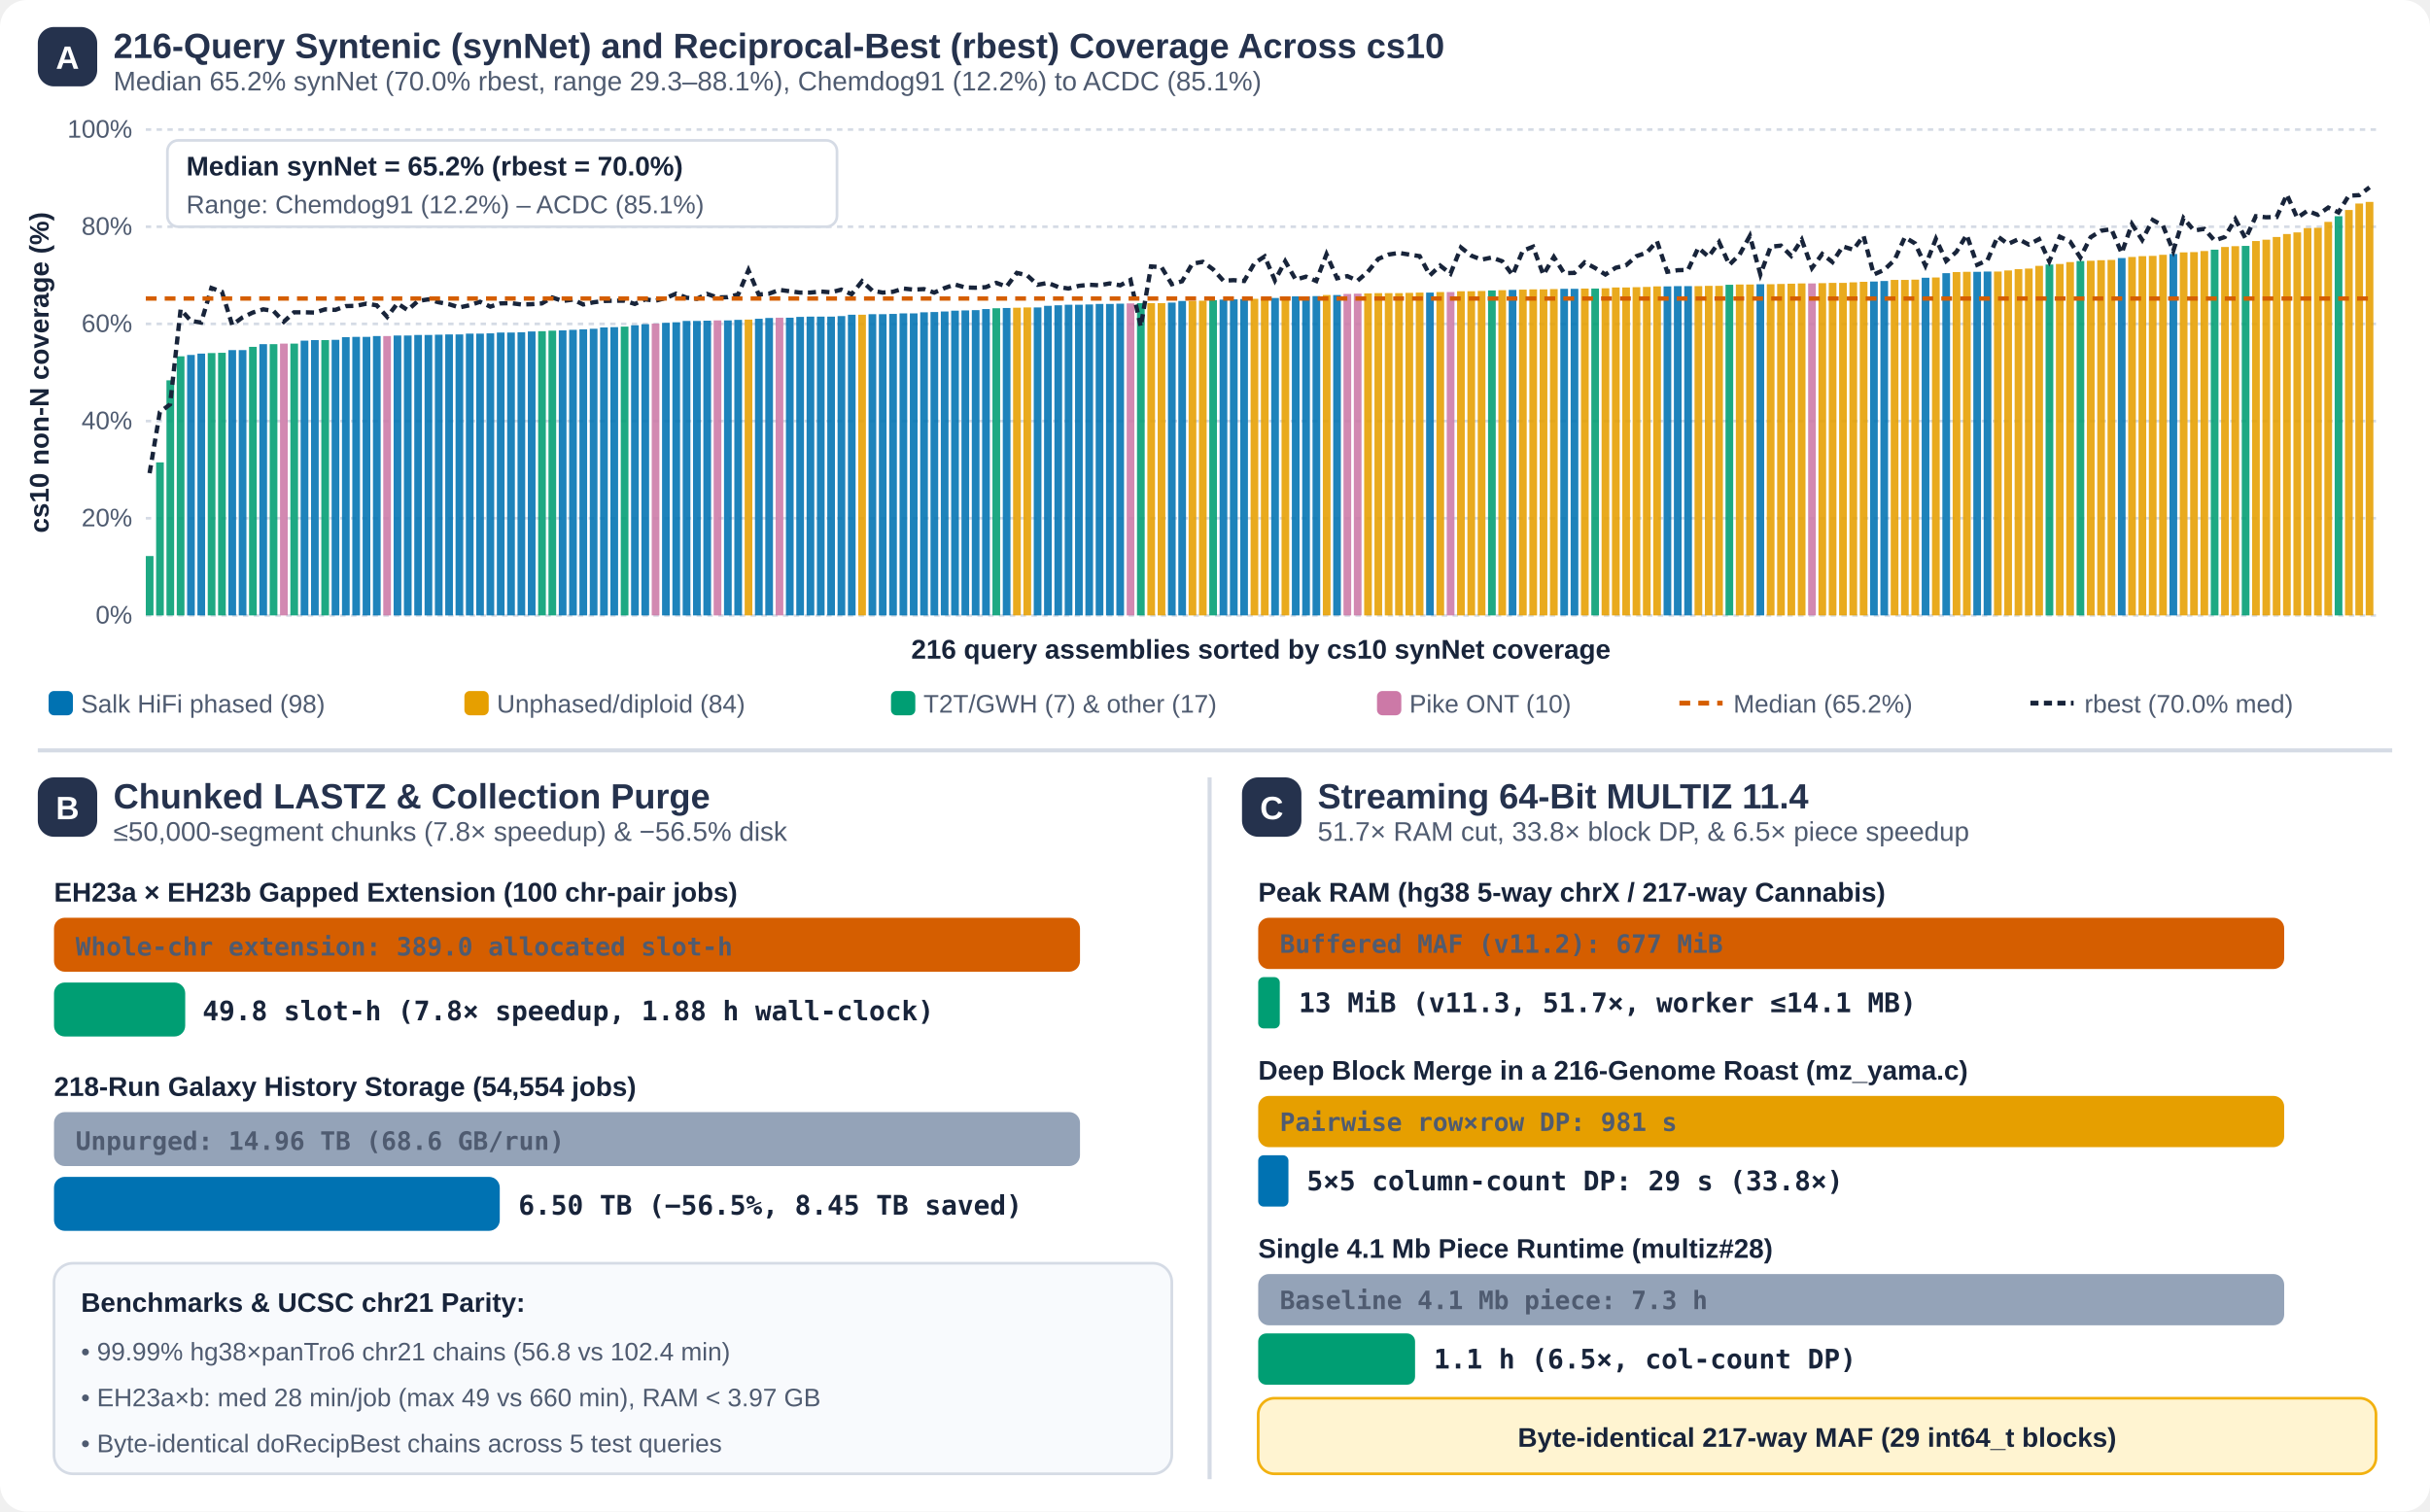
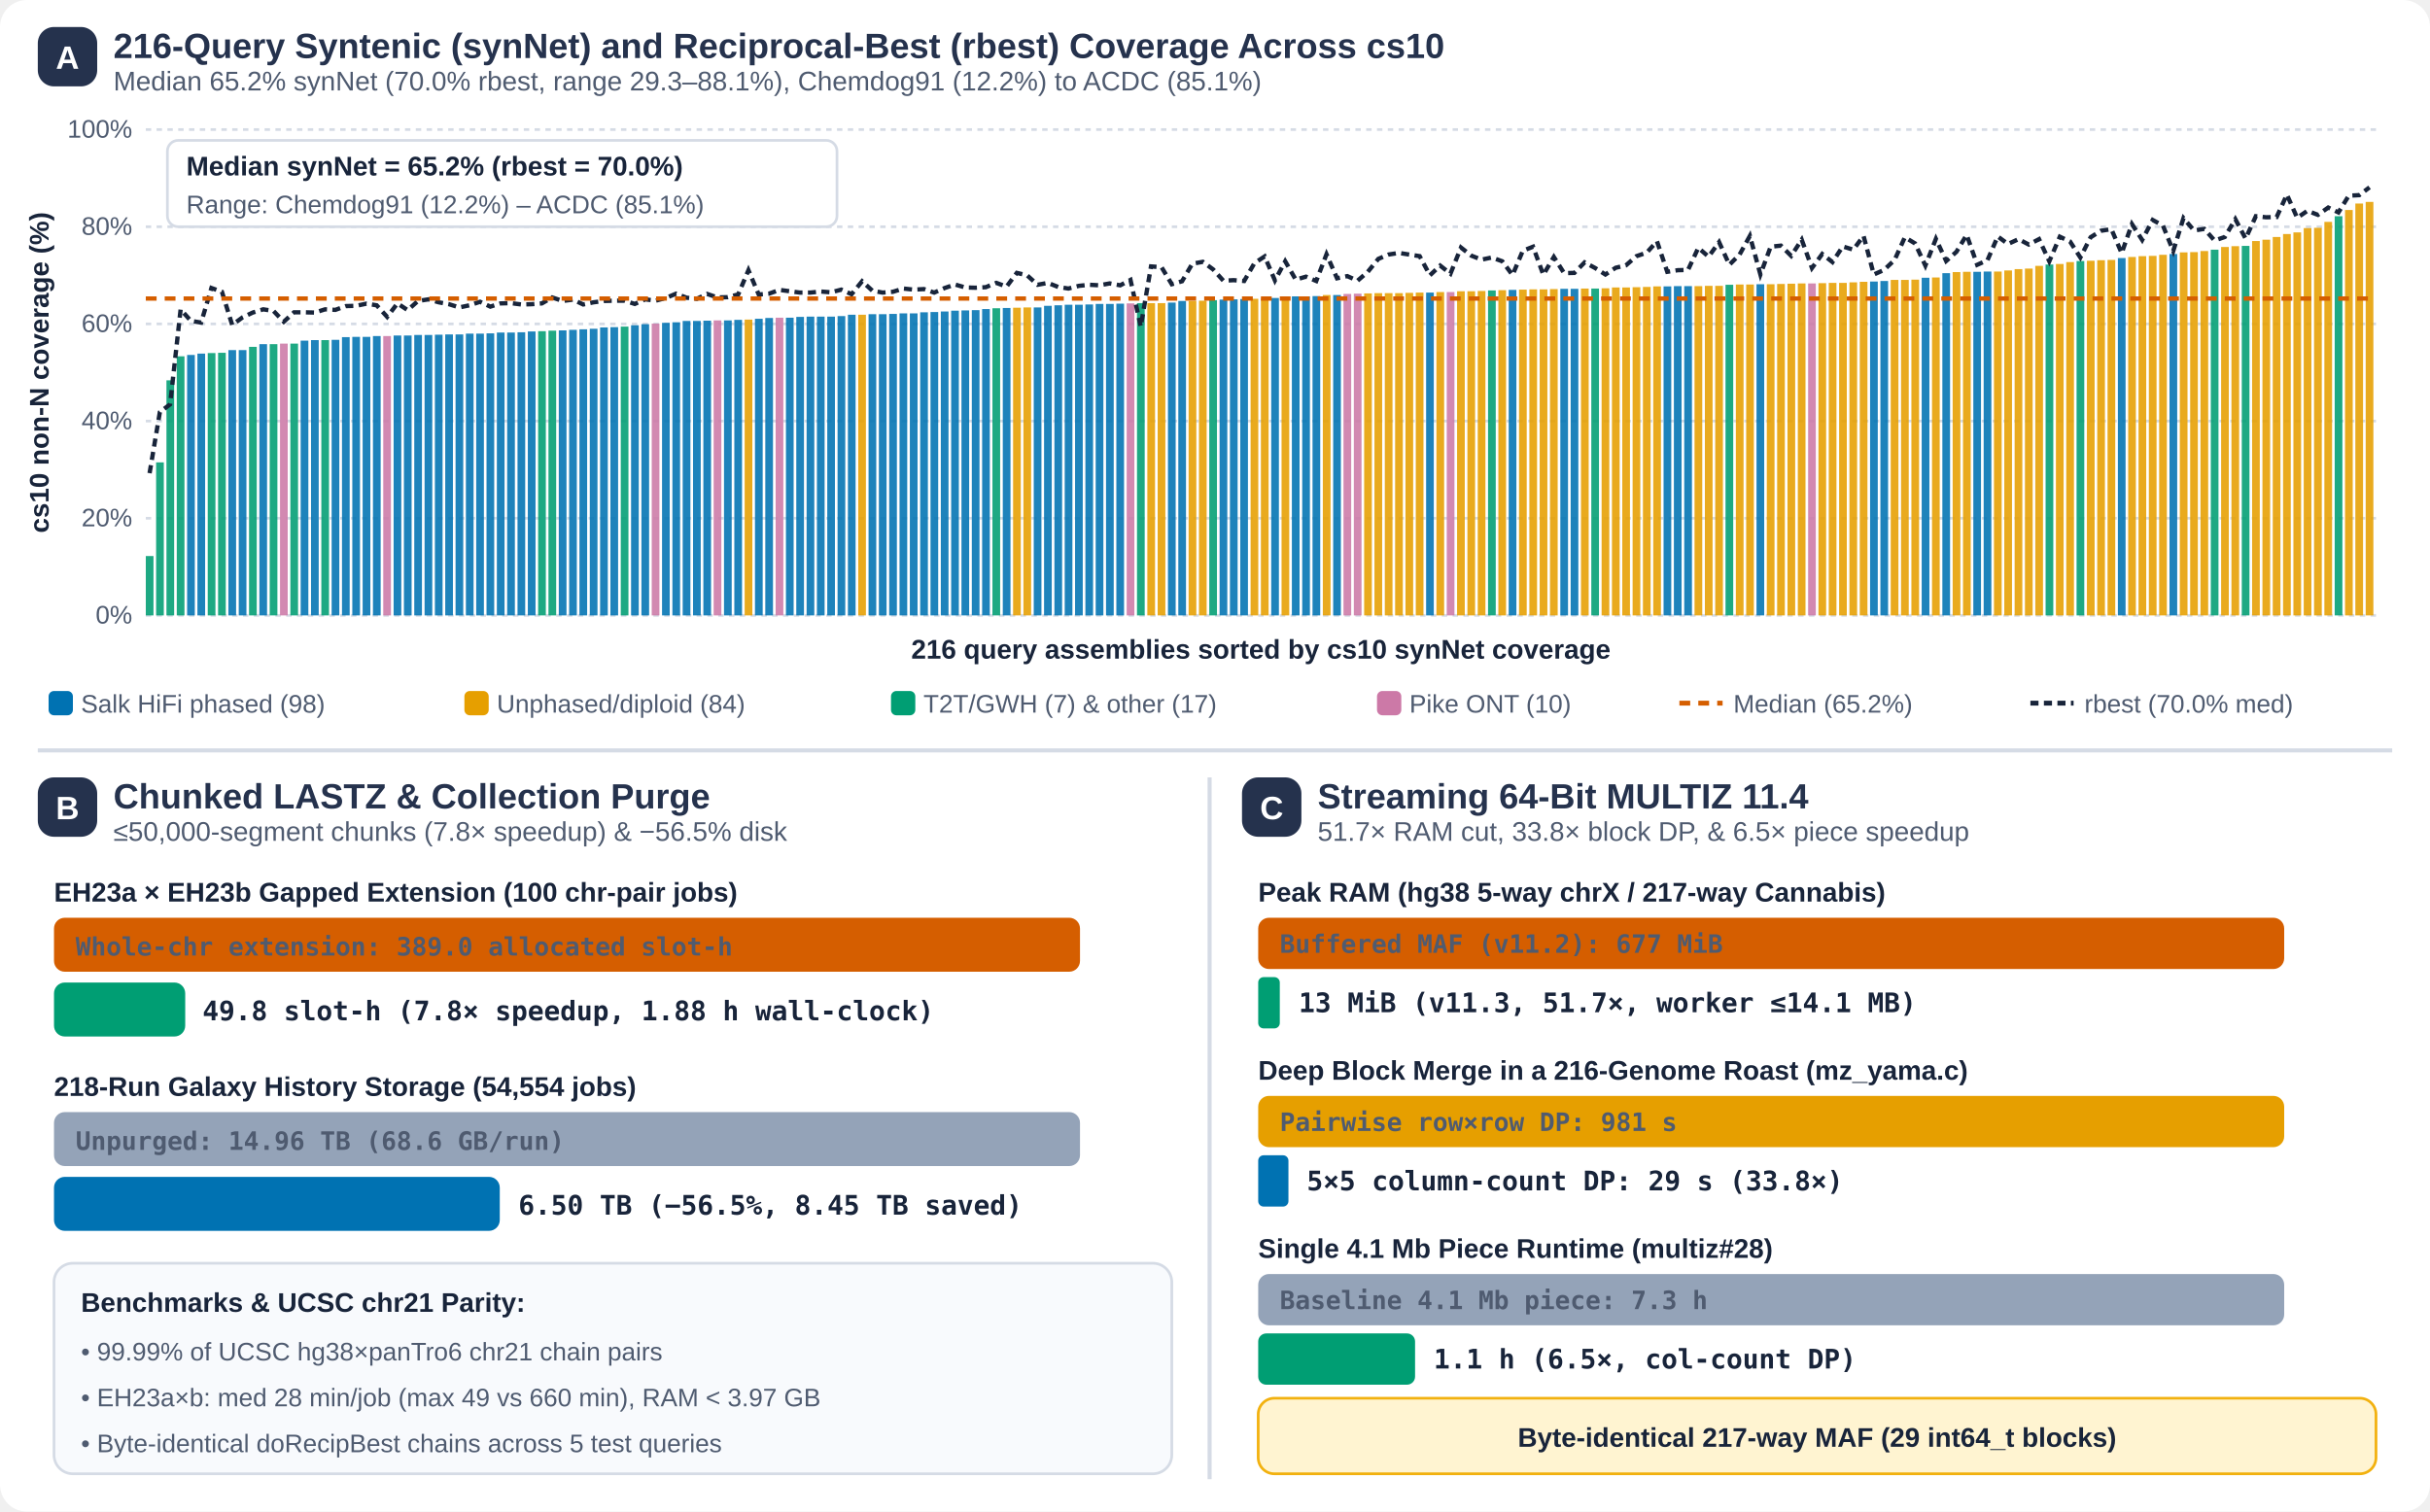
<svg xmlns="http://www.w3.org/2000/svg" viewBox="0 0 900 560" width="100%" height="100%">
  <style>
  text { font-family: "Atkinson Hyperlegible Next", "Helvetica Neue", Arial, sans-serif; fill: #18243a; }
  .mono { font-family: "Atkinson Hyperlegible Mono", "SFMono-Regular", Consolas, monospace; }
  .title { font-size: 13px; font-weight: 800; fill: #25324d; }
  .sub { font-size: 10px; fill: #4f5b70; }
  .lbl { font-size: 10px; font-weight: 600; fill: #18243a; }
  .ax { font-size: 9.4px; fill: #4f5b70; }
  .badge { font-size: 12px; font-weight: 800; fill: #ffffff; }
</style>
  <rect x="0" y="0" width="900" height="560" rx="10" fill="#ffffff" />
  <rect x="14" y="10" width="22" height="22" rx="6" fill="#25324d" />
  <text x="25" y="25.5" text-anchor="middle" class="badge">A</text>
  <text x="42" y="21.5" class="title">216-Query Syntenic (synNet) and Reciprocal-Best (rbest) Coverage Across cs10</text>
  <text x="42" y="33.5" class="sub">Median 65.2% synNet (70.0% rbest, range 29.3–88.1%), Chemdog91 (12.2%) to ACDC (85.1%)</text>
  <line x1="54" y1="228.0" x2="880" y2="228.0" stroke="#d5dbe5" stroke-dasharray="2,2" />
  <text x="49" y="231.0" text-anchor="end" class="ax">0%</text>
  <line x1="54" y1="192.0" x2="880" y2="192.0" stroke="#d5dbe5" stroke-dasharray="2,2" />
  <text x="49" y="195.0" text-anchor="end" class="ax">20%</text>
  <line x1="54" y1="156.0" x2="880" y2="156.0" stroke="#d5dbe5" stroke-dasharray="2,2" />
  <text x="49" y="159.0" text-anchor="end" class="ax">40%</text>
  <line x1="54" y1="120.0" x2="880" y2="120.0" stroke="#d5dbe5" stroke-dasharray="2,2" />
  <text x="49" y="123.0" text-anchor="end" class="ax">60%</text>
  <line x1="54" y1="84.0" x2="880" y2="84.0" stroke="#d5dbe5" stroke-dasharray="2,2" />
  <text x="49" y="87.0" text-anchor="end" class="ax">80%</text>
  <line x1="54" y1="48.0" x2="880" y2="48.0" stroke="#d5dbe5" stroke-dasharray="2,2" />
  <text x="49" y="51.0" text-anchor="end" class="ax">100%</text>
  <text x="18" y="138.0" text-anchor="middle" class="lbl" transform="rotate(-90 18 138.0)">cs10 non-N coverage (%)</text>
  <rect x="54.00" y="206.0" width="2.85" height="22.0" fill="#009E73" opacity="0.88" />
  <rect x="57.82" y="171.3" width="2.85" height="56.7" fill="#009E73" opacity="0.88" />
  <rect x="61.65" y="140.9" width="2.85" height="87.1" fill="#009E73" opacity="0.88" />
  <rect x="65.47" y="132.0" width="2.85" height="96.0" fill="#009E73" opacity="0.88" />
  <rect x="69.30" y="131.5" width="2.85" height="96.5" fill="#0072B2" opacity="0.88" />
  <rect x="73.12" y="131.0" width="2.85" height="97.0" fill="#0072B2" opacity="0.88" />
  <rect x="76.94" y="130.8" width="2.85" height="97.2" fill="#009E73" opacity="0.88" />
  <rect x="80.77" y="130.7" width="2.85" height="97.3" fill="#009E73" opacity="0.88" />
  <rect x="84.59" y="129.7" width="2.85" height="98.3" fill="#0072B2" opacity="0.88" />
  <rect x="88.42" y="129.7" width="2.85" height="98.3" fill="#0072B2" opacity="0.88" />
  <rect x="92.24" y="128.5" width="2.85" height="99.5" fill="#009E73" opacity="0.88" />
  <rect x="96.06" y="127.5" width="2.85" height="100.5" fill="#0072B2" opacity="0.88" />
  <rect x="99.89" y="127.5" width="2.85" height="100.5" fill="#009E73" opacity="0.88" />
  <rect x="103.71" y="127.3" width="2.85" height="100.7" fill="#CC79A7" opacity="0.88" />
  <rect x="107.54" y="127.3" width="2.85" height="100.7" fill="#009E73" opacity="0.88" />
  <rect x="111.36" y="126.2" width="2.85" height="101.8" fill="#0072B2" opacity="0.88" />
  <rect x="115.19" y="126.0" width="2.85" height="102.0" fill="#0072B2" opacity="0.88" />
  <rect x="119.01" y="126.0" width="2.85" height="102.0" fill="#009E73" opacity="0.88" />
  <rect x="122.83" y="125.9" width="2.85" height="102.1" fill="#0072B2" opacity="0.88" />
  <rect x="126.66" y="124.9" width="2.85" height="103.1" fill="#0072B2" opacity="0.88" />
  <rect x="130.48" y="124.8" width="2.85" height="103.2" fill="#0072B2" opacity="0.88" />
  <rect x="134.31" y="124.8" width="2.85" height="103.2" fill="#0072B2" opacity="0.88" />
  <rect x="138.13" y="124.5" width="2.85" height="103.5" fill="#0072B2" opacity="0.88" />
  <rect x="141.95" y="124.5" width="2.85" height="103.5" fill="#CC79A7" opacity="0.88" />
  <rect x="145.78" y="124.3" width="2.85" height="103.7" fill="#0072B2" opacity="0.88" />
  <rect x="149.60" y="124.3" width="2.85" height="103.7" fill="#0072B2" opacity="0.88" />
  <rect x="153.43" y="124.1" width="2.85" height="103.9" fill="#0072B2" opacity="0.88" />
  <rect x="157.25" y="124.1" width="2.85" height="103.9" fill="#0072B2" opacity="0.88" />
  <rect x="161.07" y="124.0" width="2.85" height="104.0" fill="#0072B2" opacity="0.88" />
  <rect x="164.90" y="123.9" width="2.85" height="104.1" fill="#0072B2" opacity="0.88" />
  <rect x="168.72" y="123.9" width="2.85" height="104.1" fill="#0072B2" opacity="0.88" />
  <rect x="172.55" y="123.6" width="2.85" height="104.4" fill="#0072B2" opacity="0.88" />
  <rect x="176.37" y="123.6" width="2.85" height="104.4" fill="#0072B2" opacity="0.88" />
  <rect x="180.19" y="123.5" width="2.85" height="104.5" fill="#0072B2" opacity="0.88" />
  <rect x="184.02" y="123.2" width="2.85" height="104.8" fill="#0072B2" opacity="0.88" />
  <rect x="187.84" y="123.2" width="2.85" height="104.8" fill="#0072B2" opacity="0.88" />
  <rect x="191.67" y="123.1" width="2.85" height="104.9" fill="#0072B2" opacity="0.88" />
  <rect x="195.49" y="122.8" width="2.85" height="105.2" fill="#0072B2" opacity="0.88" />
  <rect x="199.31" y="122.7" width="2.85" height="105.3" fill="#009E73" opacity="0.88" />
  <rect x="203.14" y="122.5" width="2.85" height="105.5" fill="#009E73" opacity="0.88" />
  <rect x="206.96" y="122.4" width="2.85" height="105.6" fill="#0072B2" opacity="0.88" />
  <rect x="210.79" y="122.2" width="2.85" height="105.8" fill="#0072B2" opacity="0.88" />
  <rect x="214.61" y="122.0" width="2.85" height="106.0" fill="#0072B2" opacity="0.88" />
  <rect x="218.44" y="121.8" width="2.85" height="106.2" fill="#0072B2" opacity="0.88" />
  <rect x="222.26" y="121.3" width="2.85" height="106.7" fill="#0072B2" opacity="0.88" />
  <rect x="226.08" y="121.2" width="2.85" height="106.8" fill="#0072B2" opacity="0.88" />
  <rect x="229.91" y="121.0" width="2.85" height="107.0" fill="#009E73" opacity="0.88" />
  <rect x="233.73" y="120.5" width="2.85" height="107.5" fill="#0072B2" opacity="0.88" />
  <rect x="237.56" y="120.1" width="2.85" height="107.9" fill="#0072B2" opacity="0.88" />
  <rect x="241.38" y="119.9" width="2.85" height="108.1" fill="#CC79A7" opacity="0.88" />
  <rect x="245.20" y="119.6" width="2.85" height="108.4" fill="#0072B2" opacity="0.88" />
  <rect x="249.03" y="119.4" width="2.85" height="108.6" fill="#0072B2" opacity="0.88" />
  <rect x="252.85" y="118.9" width="2.85" height="109.1" fill="#0072B2" opacity="0.88" />
  <rect x="256.68" y="118.9" width="2.85" height="109.1" fill="#0072B2" opacity="0.88" />
  <rect x="260.50" y="118.8" width="2.85" height="109.2" fill="#0072B2" opacity="0.88" />
  <rect x="264.32" y="118.7" width="2.85" height="109.3" fill="#CC79A7" opacity="0.88" />
  <rect x="268.15" y="118.7" width="2.85" height="109.3" fill="#0072B2" opacity="0.88" />
  <rect x="271.97" y="118.5" width="2.85" height="109.5" fill="#0072B2" opacity="0.88" />
  <rect x="275.80" y="118.4" width="2.85" height="109.6" fill="#E69F00" opacity="0.88" />
  <rect x="279.62" y="118.1" width="2.85" height="109.9" fill="#0072B2" opacity="0.88" />
  <rect x="283.44" y="117.8" width="2.85" height="110.2" fill="#0072B2" opacity="0.88" />
  <rect x="287.27" y="117.7" width="2.85" height="110.3" fill="#CC79A7" opacity="0.88" />
  <rect x="291.09" y="117.7" width="2.85" height="110.3" fill="#0072B2" opacity="0.88" />
  <rect x="294.92" y="117.4" width="2.85" height="110.6" fill="#0072B2" opacity="0.88" />
  <rect x="298.74" y="117.3" width="2.85" height="110.7" fill="#0072B2" opacity="0.88" />
  <rect x="302.56" y="117.3" width="2.85" height="110.7" fill="#0072B2" opacity="0.88" />
  <rect x="306.39" y="117.3" width="2.85" height="110.7" fill="#0072B2" opacity="0.88" />
  <rect x="310.21" y="117.1" width="2.85" height="110.9" fill="#0072B2" opacity="0.88" />
  <rect x="314.04" y="116.6" width="2.85" height="111.4" fill="#0072B2" opacity="0.88" />
  <rect x="317.86" y="116.6" width="2.85" height="111.4" fill="#E69F00" opacity="0.88" />
  <rect x="321.69" y="116.4" width="2.85" height="111.6" fill="#0072B2" opacity="0.88" />
  <rect x="325.51" y="116.4" width="2.85" height="111.6" fill="#0072B2" opacity="0.88" />
  <rect x="329.33" y="116.3" width="2.85" height="111.7" fill="#0072B2" opacity="0.88" />
  <rect x="333.16" y="116.1" width="2.85" height="111.9" fill="#0072B2" opacity="0.88" />
  <rect x="336.98" y="116.1" width="2.85" height="111.9" fill="#0072B2" opacity="0.88" />
  <rect x="340.81" y="115.7" width="2.85" height="112.3" fill="#0072B2" opacity="0.88" />
  <rect x="344.63" y="115.6" width="2.85" height="112.4" fill="#0072B2" opacity="0.88" />
  <rect x="348.45" y="115.4" width="2.85" height="112.6" fill="#0072B2" opacity="0.88" />
  <rect x="352.28" y="115.1" width="2.85" height="112.9" fill="#0072B2" opacity="0.88" />
  <rect x="356.10" y="115.0" width="2.85" height="113.0" fill="#0072B2" opacity="0.88" />
  <rect x="359.93" y="114.9" width="2.85" height="113.1" fill="#0072B2" opacity="0.88" />
  <rect x="363.75" y="114.5" width="2.85" height="113.5" fill="#0072B2" opacity="0.88" />
  <rect x="367.57" y="114.2" width="2.85" height="113.8" fill="#009E73" opacity="0.88" />
  <rect x="371.40" y="114.1" width="2.85" height="113.9" fill="#0072B2" opacity="0.88" />
  <rect x="375.22" y="114.0" width="2.85" height="114.0" fill="#E69F00" opacity="0.88" />
  <rect x="379.05" y="113.9" width="2.85" height="114.1" fill="#E69F00" opacity="0.88" />
  <rect x="382.87" y="113.9" width="2.85" height="114.1" fill="#0072B2" opacity="0.88" />
  <rect x="386.69" y="113.3" width="2.85" height="114.7" fill="#0072B2" opacity="0.88" />
  <rect x="390.52" y="113.1" width="2.85" height="114.9" fill="#0072B2" opacity="0.88" />
  <rect x="394.34" y="112.9" width="2.85" height="115.1" fill="#0072B2" opacity="0.88" />
  <rect x="398.17" y="112.9" width="2.85" height="115.1" fill="#0072B2" opacity="0.88" />
  <rect x="401.99" y="112.8" width="2.85" height="115.2" fill="#0072B2" opacity="0.88" />
  <rect x="405.81" y="112.6" width="2.85" height="115.4" fill="#0072B2" opacity="0.88" />
  <rect x="409.64" y="112.6" width="2.85" height="115.4" fill="#0072B2" opacity="0.88" />
  <rect x="413.46" y="112.5" width="2.85" height="115.5" fill="#0072B2" opacity="0.88" />
  <rect x="417.29" y="112.4" width="2.85" height="115.6" fill="#CC79A7" opacity="0.88" />
  <rect x="421.11" y="112.3" width="2.85" height="115.7" fill="#009E73" opacity="0.88" />
  <rect x="424.94" y="112.3" width="2.85" height="115.7" fill="#E69F00" opacity="0.88" />
  <rect x="428.76" y="112.3" width="2.85" height="115.7" fill="#E69F00" opacity="0.88" />
  <rect x="432.58" y="112.1" width="2.85" height="115.9" fill="#0072B2" opacity="0.88" />
  <rect x="436.41" y="111.5" width="2.85" height="116.5" fill="#0072B2" opacity="0.88" />
  <rect x="440.23" y="111.5" width="2.85" height="116.5" fill="#E69F00" opacity="0.88" />
  <rect x="444.06" y="111.4" width="2.85" height="116.6" fill="#E69F00" opacity="0.88" />
  <rect x="447.88" y="111.2" width="2.85" height="116.8" fill="#009E73" opacity="0.88" />
  <rect x="451.70" y="111.0" width="2.85" height="117.0" fill="#0072B2" opacity="0.88" />
  <rect x="455.53" y="110.9" width="2.85" height="117.1" fill="#0072B2" opacity="0.88" />
  <rect x="459.35" y="110.8" width="2.85" height="117.2" fill="#0072B2" opacity="0.88" />
  <rect x="463.18" y="110.7" width="2.85" height="117.3" fill="#E69F00" opacity="0.88" />
  <rect x="467.00" y="110.6" width="2.85" height="117.4" fill="#E69F00" opacity="0.88" />
  <rect x="470.82" y="110.4" width="2.85" height="117.6" fill="#0072B2" opacity="0.88" />
  <rect x="474.65" y="110.0" width="2.85" height="118.0" fill="#E69F00" opacity="0.88" />
  <rect x="478.47" y="109.8" width="2.85" height="118.2" fill="#0072B2" opacity="0.88" />
  <rect x="482.30" y="109.8" width="2.85" height="118.2" fill="#0072B2" opacity="0.88" />
  <rect x="486.12" y="109.7" width="2.85" height="118.3" fill="#0072B2" opacity="0.88" />
  <rect x="489.94" y="109.3" width="2.85" height="118.7" fill="#E69F00" opacity="0.88" />
  <rect x="493.77" y="109.3" width="2.85" height="118.7" fill="#0072B2" opacity="0.88" />
  <rect x="497.59" y="108.9" width="2.85" height="119.1" fill="#CC79A7" opacity="0.88" />
  <rect x="501.42" y="108.8" width="2.85" height="119.2" fill="#CC79A7" opacity="0.88" />
  <rect x="505.24" y="108.7" width="2.85" height="119.3" fill="#E69F00" opacity="0.88" />
  <rect x="509.06" y="108.6" width="2.85" height="119.4" fill="#E69F00" opacity="0.88" />
  <rect x="512.89" y="108.6" width="2.85" height="119.4" fill="#E69F00" opacity="0.88" />
  <rect x="516.71" y="108.6" width="2.85" height="119.4" fill="#E69F00" opacity="0.88" />
  <rect x="520.54" y="108.5" width="2.85" height="119.5" fill="#E69F00" opacity="0.88" />
  <rect x="524.36" y="108.4" width="2.85" height="119.6" fill="#E69F00" opacity="0.88" />
  <rect x="528.19" y="108.4" width="2.85" height="119.6" fill="#0072B2" opacity="0.88" />
  <rect x="532.01" y="108.2" width="2.85" height="119.8" fill="#E69F00" opacity="0.88" />
  <rect x="535.83" y="108.2" width="2.85" height="119.8" fill="#CC79A7" opacity="0.88" />
  <rect x="539.66" y="107.9" width="2.85" height="120.1" fill="#E69F00" opacity="0.88" />
  <rect x="543.48" y="107.9" width="2.85" height="120.1" fill="#E69F00" opacity="0.88" />
  <rect x="547.31" y="107.8" width="2.85" height="120.2" fill="#E69F00" opacity="0.88" />
  <rect x="551.13" y="107.6" width="2.85" height="120.4" fill="#009E73" opacity="0.88" />
  <rect x="554.95" y="107.5" width="2.85" height="120.5" fill="#E69F00" opacity="0.88" />
  <rect x="558.78" y="107.4" width="2.85" height="120.6" fill="#0072B2" opacity="0.88" />
  <rect x="562.60" y="107.3" width="2.85" height="120.7" fill="#E69F00" opacity="0.88" />
  <rect x="566.43" y="107.2" width="2.85" height="120.8" fill="#E69F00" opacity="0.88" />
  <rect x="570.25" y="107.2" width="2.85" height="120.8" fill="#E69F00" opacity="0.88" />
  <rect x="574.07" y="107.1" width="2.85" height="120.9" fill="#E69F00" opacity="0.88" />
  <rect x="577.90" y="107.0" width="2.85" height="121.0" fill="#0072B2" opacity="0.88" />
  <rect x="581.72" y="107.0" width="2.85" height="121.0" fill="#0072B2" opacity="0.88" />
  <rect x="585.55" y="106.9" width="2.85" height="121.1" fill="#E69F00" opacity="0.88" />
  <rect x="589.37" y="106.9" width="2.85" height="121.1" fill="#009E73" opacity="0.88" />
  <rect x="593.19" y="106.8" width="2.85" height="121.2" fill="#E69F00" opacity="0.88" />
  <rect x="597.02" y="106.5" width="2.85" height="121.5" fill="#E69F00" opacity="0.88" />
  <rect x="600.84" y="106.5" width="2.85" height="121.5" fill="#E69F00" opacity="0.88" />
  <rect x="604.67" y="106.4" width="2.85" height="121.6" fill="#E69F00" opacity="0.88" />
  <rect x="608.49" y="106.3" width="2.85" height="121.7" fill="#E69F00" opacity="0.88" />
  <rect x="612.31" y="106.1" width="2.85" height="121.9" fill="#E69F00" opacity="0.88" />
  <rect x="616.14" y="106.1" width="2.85" height="121.9" fill="#0072B2" opacity="0.88" />
  <rect x="619.96" y="106.0" width="2.85" height="122.0" fill="#0072B2" opacity="0.88" />
  <rect x="623.79" y="106.0" width="2.85" height="122.0" fill="#0072B2" opacity="0.88" />
  <rect x="627.61" y="106.0" width="2.85" height="122.0" fill="#E69F00" opacity="0.88" />
  <rect x="631.44" y="105.9" width="2.85" height="122.1" fill="#E69F00" opacity="0.88" />
  <rect x="635.26" y="105.9" width="2.85" height="122.1" fill="#E69F00" opacity="0.88" />
  <rect x="639.08" y="105.5" width="2.85" height="122.5" fill="#009E73" opacity="0.88" />
  <rect x="642.91" y="105.4" width="2.85" height="122.6" fill="#E69F00" opacity="0.88" />
  <rect x="646.73" y="105.4" width="2.85" height="122.6" fill="#E69F00" opacity="0.88" />
  <rect x="650.56" y="105.3" width="2.85" height="122.7" fill="#0072B2" opacity="0.88" />
  <rect x="654.38" y="105.3" width="2.85" height="122.7" fill="#E69F00" opacity="0.88" />
  <rect x="658.20" y="105.2" width="2.85" height="122.8" fill="#E69F00" opacity="0.88" />
  <rect x="662.03" y="105.1" width="2.85" height="122.9" fill="#E69F00" opacity="0.88" />
  <rect x="665.85" y="105.0" width="2.85" height="123.0" fill="#E69F00" opacity="0.88" />
  <rect x="669.68" y="105.0" width="2.85" height="123.0" fill="#CC79A7" opacity="0.88" />
  <rect x="673.50" y="104.9" width="2.85" height="123.1" fill="#E69F00" opacity="0.88" />
  <rect x="677.32" y="104.8" width="2.85" height="123.2" fill="#E69F00" opacity="0.88" />
  <rect x="681.15" y="104.8" width="2.85" height="123.2" fill="#E69F00" opacity="0.88" />
  <rect x="684.97" y="104.6" width="2.85" height="123.4" fill="#E69F00" opacity="0.88" />
  <rect x="688.80" y="104.4" width="2.85" height="123.6" fill="#E69F00" opacity="0.88" />
  <rect x="692.62" y="104.3" width="2.85" height="123.7" fill="#0072B2" opacity="0.88" />
  <rect x="696.44" y="104.1" width="2.85" height="123.9" fill="#0072B2" opacity="0.88" />
  <rect x="700.27" y="103.7" width="2.85" height="124.3" fill="#E69F00" opacity="0.88" />
  <rect x="704.09" y="103.7" width="2.85" height="124.3" fill="#E69F00" opacity="0.88" />
  <rect x="707.92" y="103.6" width="2.85" height="124.4" fill="#E69F00" opacity="0.88" />
  <rect x="711.74" y="102.9" width="2.85" height="125.1" fill="#0072B2" opacity="0.88" />
  <rect x="715.56" y="102.8" width="2.85" height="125.2" fill="#E69F00" opacity="0.88" />
  <rect x="719.39" y="101.2" width="2.85" height="126.8" fill="#0072B2" opacity="0.88" />
  <rect x="723.21" y="100.8" width="2.85" height="127.2" fill="#E69F00" opacity="0.88" />
  <rect x="727.04" y="100.7" width="2.85" height="127.3" fill="#E69F00" opacity="0.88" />
  <rect x="730.86" y="100.7" width="2.85" height="127.3" fill="#0072B2" opacity="0.88" />
  <rect x="734.69" y="100.6" width="2.85" height="127.4" fill="#0072B2" opacity="0.88" />
  <rect x="738.51" y="100.6" width="2.85" height="127.4" fill="#E69F00" opacity="0.88" />
  <rect x="742.33" y="100.2" width="2.85" height="127.8" fill="#E69F00" opacity="0.88" />
  <rect x="746.16" y="99.7" width="2.85" height="128.3" fill="#E69F00" opacity="0.88" />
  <rect x="749.98" y="99.5" width="2.85" height="128.5" fill="#E69F00" opacity="0.88" />
  <rect x="753.81" y="98.5" width="2.85" height="129.5" fill="#E69F00" opacity="0.88" />
  <rect x="757.63" y="98.0" width="2.85" height="130.0" fill="#009E73" opacity="0.88" />
  <rect x="761.45" y="97.8" width="2.85" height="130.2" fill="#E69F00" opacity="0.88" />
  <rect x="765.28" y="97.1" width="2.85" height="130.9" fill="#E69F00" opacity="0.88" />
  <rect x="769.10" y="96.7" width="2.85" height="131.3" fill="#009E73" opacity="0.88" />
  <rect x="772.93" y="96.6" width="2.85" height="131.4" fill="#E69F00" opacity="0.88" />
  <rect x="776.75" y="96.4" width="2.85" height="131.6" fill="#E69F00" opacity="0.88" />
  <rect x="780.57" y="96.3" width="2.85" height="131.7" fill="#E69F00" opacity="0.88" />
  <rect x="784.40" y="95.6" width="2.85" height="132.4" fill="#0072B2" opacity="0.88" />
  <rect x="788.22" y="95.2" width="2.85" height="132.8" fill="#E69F00" opacity="0.88" />
  <rect x="792.05" y="94.9" width="2.85" height="133.1" fill="#E69F00" opacity="0.88" />
  <rect x="795.87" y="94.8" width="2.85" height="133.2" fill="#E69F00" opacity="0.88" />
  <rect x="799.69" y="94.4" width="2.85" height="133.6" fill="#E69F00" opacity="0.88" />
  <rect x="803.52" y="94.1" width="2.85" height="133.9" fill="#0072B2" opacity="0.88" />
  <rect x="807.34" y="93.5" width="2.85" height="134.5" fill="#E69F00" opacity="0.88" />
  <rect x="811.17" y="93.4" width="2.85" height="134.6" fill="#E69F00" opacity="0.88" />
  <rect x="814.99" y="93.0" width="2.85" height="135.0" fill="#E69F00" opacity="0.88" />
  <rect x="818.81" y="92.5" width="2.85" height="135.5" fill="#009E73" opacity="0.88" />
  <rect x="822.64" y="91.5" width="2.85" height="136.5" fill="#E69F00" opacity="0.88" />
  <rect x="826.46" y="91.2" width="2.85" height="136.8" fill="#E69F00" opacity="0.88" />
  <rect x="830.29" y="91.1" width="2.85" height="136.9" fill="#009E73" opacity="0.88" />
  <rect x="834.11" y="89.3" width="2.85" height="138.7" fill="#E69F00" opacity="0.88" />
  <rect x="837.94" y="88.8" width="2.85" height="139.2" fill="#E69F00" opacity="0.88" />
  <rect x="841.76" y="87.8" width="2.85" height="140.2" fill="#E69F00" opacity="0.88" />
  <rect x="845.58" y="86.7" width="2.85" height="141.3" fill="#E69F00" opacity="0.88" />
  <rect x="849.41" y="86.1" width="2.85" height="141.9" fill="#E69F00" opacity="0.88" />
  <rect x="853.23" y="84.5" width="2.85" height="143.5" fill="#E69F00" opacity="0.88" />
  <rect x="857.06" y="84.4" width="2.85" height="143.6" fill="#E69F00" opacity="0.88" />
  <rect x="860.88" y="82.2" width="2.85" height="145.8" fill="#E69F00" opacity="0.88" />
  <rect x="864.70" y="80.1" width="2.85" height="147.9" fill="#009E73" opacity="0.88" />
  <rect x="868.53" y="77.8" width="2.85" height="150.2" fill="#E69F00" opacity="0.88" />
  <rect x="872.35" y="75.4" width="2.85" height="152.6" fill="#E69F00" opacity="0.88" />
  <rect x="876.18" y="74.8" width="2.85" height="153.2" fill="#E69F00" opacity="0.88" />
  <polyline fill="none" stroke="#18243a" stroke-width="1.6" stroke-dasharray="3,2" points="55.4,175.3 59.2,152.7 63.0,149.8 66.9,114.6 70.7,118.9 74.5,119.5 78.3,106.7 82.2,108.1 86.0,120.4 89.8,117.6 93.6,115.8 97.5,114.6 101.3,115.2 105.1,119.2 108.9,115.7 112.8,115.7 116.6,115.8 120.4,114.6 124.2,114.8 128.1,113.4 131.9,113.3 135.7,112.5 139.5,113.1 143.4,117.4 147.2,112.4 151.0,114.9 154.8,111.5 158.7,110.9 162.5,112.0 166.3,112.7 170.1,113.9 173.9,113.1 177.8,111.8 181.6,113.6 185.4,112.4 189.2,112.3 193.1,112.8 196.9,112.7 200.7,112.4 204.5,110.2 208.4,111.5 212.2,111.0 216.0,112.8 219.8,112.0 223.7,111.5 227.5,111.4 231.3,111.4 235.1,112.6 239.0,110.9 242.8,111.4 246.6,110.4 250.4,108.8 254.3,110.3 258.1,110.7 261.9,108.9 265.7,110.2 269.5,110.1 273.4,109.1 277.2,100.1 281.0,109.1 284.8,108.8 288.7,107.4 292.5,107.9 296.3,108.4 300.1,108.4 304.0,108.0 307.8,108.3 311.6,107.3 315.4,109.0 319.3,104.2 323.1,107.7 326.9,108.4 330.7,108.1 334.6,106.9 338.4,107.3 342.2,107.1 346.0,108.4 349.9,106.7 353.7,105.4 357.5,106.5 361.3,106.6 365.1,106.4 369.0,104.8 372.8,106.2 376.6,101.1 380.4,102.0 384.3,105.5 388.1,104.8 391.9,106.3 395.7,106.9 399.6,105.9 403.4,105.5 407.2,105.7 411.0,105.0 414.9,105.7 418.7,103.7 422.5,121.0 426.3,98.7 430.2,99.0 434.0,105.3 437.8,104.2 441.6,97.7 445.5,97.0 449.3,99.8 453.1,104.0 456.9,103.8 460.8,104.1 464.6,97.5 468.4,95.0 472.2,103.9 476.0,96.8 479.9,103.6 483.7,102.5 487.5,104.1 491.3,94.2 495.2,103.1 499.0,102.3 502.8,104.0 506.6,100.7 510.5,95.9 514.3,94.3 518.1,93.7 521.9,94.3 525.8,94.9 529.6,102.0 533.4,98.4 537.2,101.4 541.1,91.7 544.9,94.7 548.7,96.2 552.5,95.4 556.4,96.8 560.2,101.9 564.0,92.9 567.8,91.4 571.6,101.8 575.5,95.2 579.3,101.2 583.1,101.1 586.9,97.2 590.8,99.3 594.6,101.7 598.4,99.2 602.2,98.3 606.1,94.9 609.9,93.6 613.7,89.4 617.5,100.7 621.4,100.1 625.2,100.0 629.0,91.8 632.8,95.1 636.7,89.7 640.5,98.1 644.3,94.3 648.1,87.4 652.0,101.7 655.8,91.4 659.6,91.0 663.4,94.8 667.3,88.8 671.1,99.3 674.9,94.1 678.7,97.1 682.5,91.3 686.4,92.5 690.2,87.4 694.0,101.7 697.8,100.0 701.7,96.3 705.5,87.9 709.3,90.2 713.1,98.4 717.0,88.5 720.8,96.7 724.6,93.3 728.4,87.0 732.3,98.1 736.1,96.4 739.9,87.6 743.7,90.4 747.6,88.6 751.4,90.6 755.2,88.6 759.0,96.8 762.9,87.7 766.7,89.5 770.5,95.4 774.3,87.9 778.1,85.5 782.0,84.9 785.8,93.8 789.6,83.0 793.4,88.9 797.3,81.5 801.1,83.6 804.9,93.0 808.7,80.8 812.6,85.4 816.4,84.8 820.2,89.1 824.0,87.8 827.9,81.2 831.7,88.4 835.5,80.1 839.3,80.5 843.2,80.4 847.0,72.1 850.8,80.7 854.6,78.1 858.5,79.6 862.3,76.9 866.1,78.7 869.9,72.5 873.8,72.3 877.6,69.4" />
  <line x1="54" y1="110.6" x2="880" y2="110.6" stroke="#D55E00" stroke-width="1.6" stroke-dasharray="4,3" />
  <rect x="62" y="52" width="248" height="32" rx="4" fill="#ffffff" stroke="#d5dbe5" />
  <text x="69" y="65" class="lbl" fill="#D55E00">Median synNet = 65.2% (rbest = 70.0%)</text>
  <text x="69" y="79" class="ax">Range: Chemdog91 (12.2%) – ACDC (85.1%)</text>
  <text x="467.0" y="244" text-anchor="middle" class="lbl">216 query assemblies sorted by cs10 synNet coverage</text>
  <rect x="18" y="256" width="9" height="9" rx="2" fill="#0072B2" />
  <text x="30" y="264" class="ax">Salk HiFi phased (98)</text>
  <rect x="172" y="256" width="9" height="9" rx="2" fill="#E69F00" />
  <text x="184" y="264" class="ax">Unphased/diploid (84)</text>
  <rect x="330" y="256" width="9" height="9" rx="2" fill="#009E73" />
  <text x="342" y="264" class="ax">T2T/GWH (7) &amp; other (17)</text>
  <rect x="510" y="256" width="9" height="9" rx="2" fill="#CC79A7" />
  <text x="522" y="264" class="ax">Pike ONT (10)</text>
  <line x1="622" y1="260.5" x2="638" y2="260.5" stroke="#D55E00" stroke-width="1.8" stroke-dasharray="4,3" />
  <text x="642" y="264" class="ax">Median (65.2%)</text>
  <line x1="752" y1="260.5" x2="768" y2="260.5" stroke="#18243a" stroke-width="1.8" stroke-dasharray="3,2" />
  <text x="772" y="264" class="ax">rbest (70.0% med)</text>
  <line x1="14" y1="278" x2="886" y2="278" stroke="#d5dbe5" stroke-width="1.5" />
  <rect x="14" y="288" width="22" height="22" rx="6" fill="#25324d" />
  <text x="25" y="303.5" text-anchor="middle" class="badge">B</text>
  <text x="42" y="299.5" class="title">Chunked LASTZ &amp; Collection Purge</text>
  <text x="42" y="311.5" class="sub">≤50,000-segment chunks (7.8× speedup) &amp; −56.5% disk</text>
  <text x="20" y="334" class="lbl">EH23a × EH23b Gapped Extension (100 chr-pair jobs)</text>
  <rect x="20" y="340" width="380" height="20" rx="4" fill="#D55E00" />
  <text x="28" y="354" class="ax mono" fill="#ffffff" font-weight="700">Whole-chr extension: 389.0 allocated slot-h</text>
  <rect x="20" y="364" width="48.6" height="20" rx="4" fill="#009E73" />
  <text x="75" y="378" class="lbl mono" fill="#009E73">49.8 slot-h (7.8× speedup, 1.88 h wall-clock)</text>
  <text x="20" y="406" class="lbl">218-Run Galaxy History Storage (54,554 jobs)</text>
  <rect x="20" y="412" width="380" height="20" rx="4" fill="#94a3b8" />
  <text x="28" y="426" class="ax mono" fill="#ffffff" font-weight="700">Unpurged: 14.96 TB (68.6 GB/run)</text>
  <rect x="20" y="436" width="165.1" height="20" rx="4" fill="#0072B2" />
  <text x="192" y="450" class="lbl mono" fill="#0072B2">6.50 TB (−56.5%, 8.45 TB saved)</text>
  <rect x="20" y="468" width="414" height="78" rx="7" fill="#f8fafd" stroke="#d5dbe5" />
  <text x="30" y="486" class="lbl">Benchmarks &amp; UCSC chr21 Parity:</text>
-   <text x="30" y="504" class="ax">• 99.99% hg38×panTro6 chr21 chains (56.8 vs 102.4 min)</text>
+   <text x="30" y="504" class="ax">• 99.99% of UCSC hg38×panTro6 chr21 chain pairs</text>
  <text x="30" y="521" class="ax">• EH23a×b: med 28 min/job (max 49 vs 660 min), RAM &lt; 3.97 GB</text>
  <text x="30" y="538" class="ax">• Byte-identical doRecipBest chains across 5 test queries</text>
  <line x1="448" y1="288" x2="448" y2="548" stroke="#d5dbe5" stroke-width="1.5" />
  <rect x="460" y="288" width="22" height="22" rx="6" fill="#25324d" />
  <text x="471" y="303.5" text-anchor="middle" class="badge">C</text>
  <text x="488" y="299.5" class="title">Streaming 64-Bit MULTIZ 11.4</text>
  <text x="488" y="311.5" class="sub">51.7× RAM cut, 33.8× block DP, &amp; 6.5× piece speedup</text>
  <text x="466" y="334" class="lbl">Peak RAM (hg38 5-way chrX / 217-way Cannabis)</text>
  <rect x="466" y="340" width="380" height="19" rx="4" fill="#D55E00" />
  <text x="474" y="353" class="ax mono" fill="#ffffff" font-weight="700">Buffered MAF (v11.2): 677 MiB</text>
  <rect x="466" y="362" width="8.0" height="19" rx="2" fill="#009E73" />
  <text x="481" y="375" class="lbl mono" fill="#009E73">13 MiB (v11.3, 51.7×, worker ≤14.1 MB)</text>
  <text x="466" y="400" class="lbl">Deep Block Merge in a 216-Genome Roast (mz_yama.c)</text>
  <rect x="466" y="406" width="380" height="19" rx="4" fill="#E69F00" />
  <text x="474" y="419" class="ax mono" fill="#ffffff" font-weight="700">Pairwise row×row DP: 981 s</text>
  <rect x="466" y="428" width="11.2" height="19" rx="2" fill="#0072B2" />
  <text x="484" y="441" class="lbl mono" fill="#0072B2">5×5 column-count DP: 29 s (33.8×)</text>
  <text x="466" y="466" class="lbl">Single 4.1 Mb Piece Runtime (multiz#28)</text>
  <rect x="466" y="472" width="380" height="19" rx="4" fill="#94a3b8" />
  <text x="474" y="485" class="ax mono" fill="#ffffff" font-weight="700">Baseline 4.1 Mb piece: 7.3 h</text>
  <rect x="466" y="494" width="58.1" height="19" rx="3" fill="#009E73" />
  <text x="531" y="507" class="lbl mono" fill="#009E73">1.1 h (6.5×, col-count DP)</text>
  <rect x="466" y="518" width="414" height="28" rx="6" fill="#fff4d1" stroke="#f2b10f" />
  <text x="673" y="536" text-anchor="middle" class="lbl">Byte-identical 217-way MAF (29 int64_t blocks)</text>
</svg>
